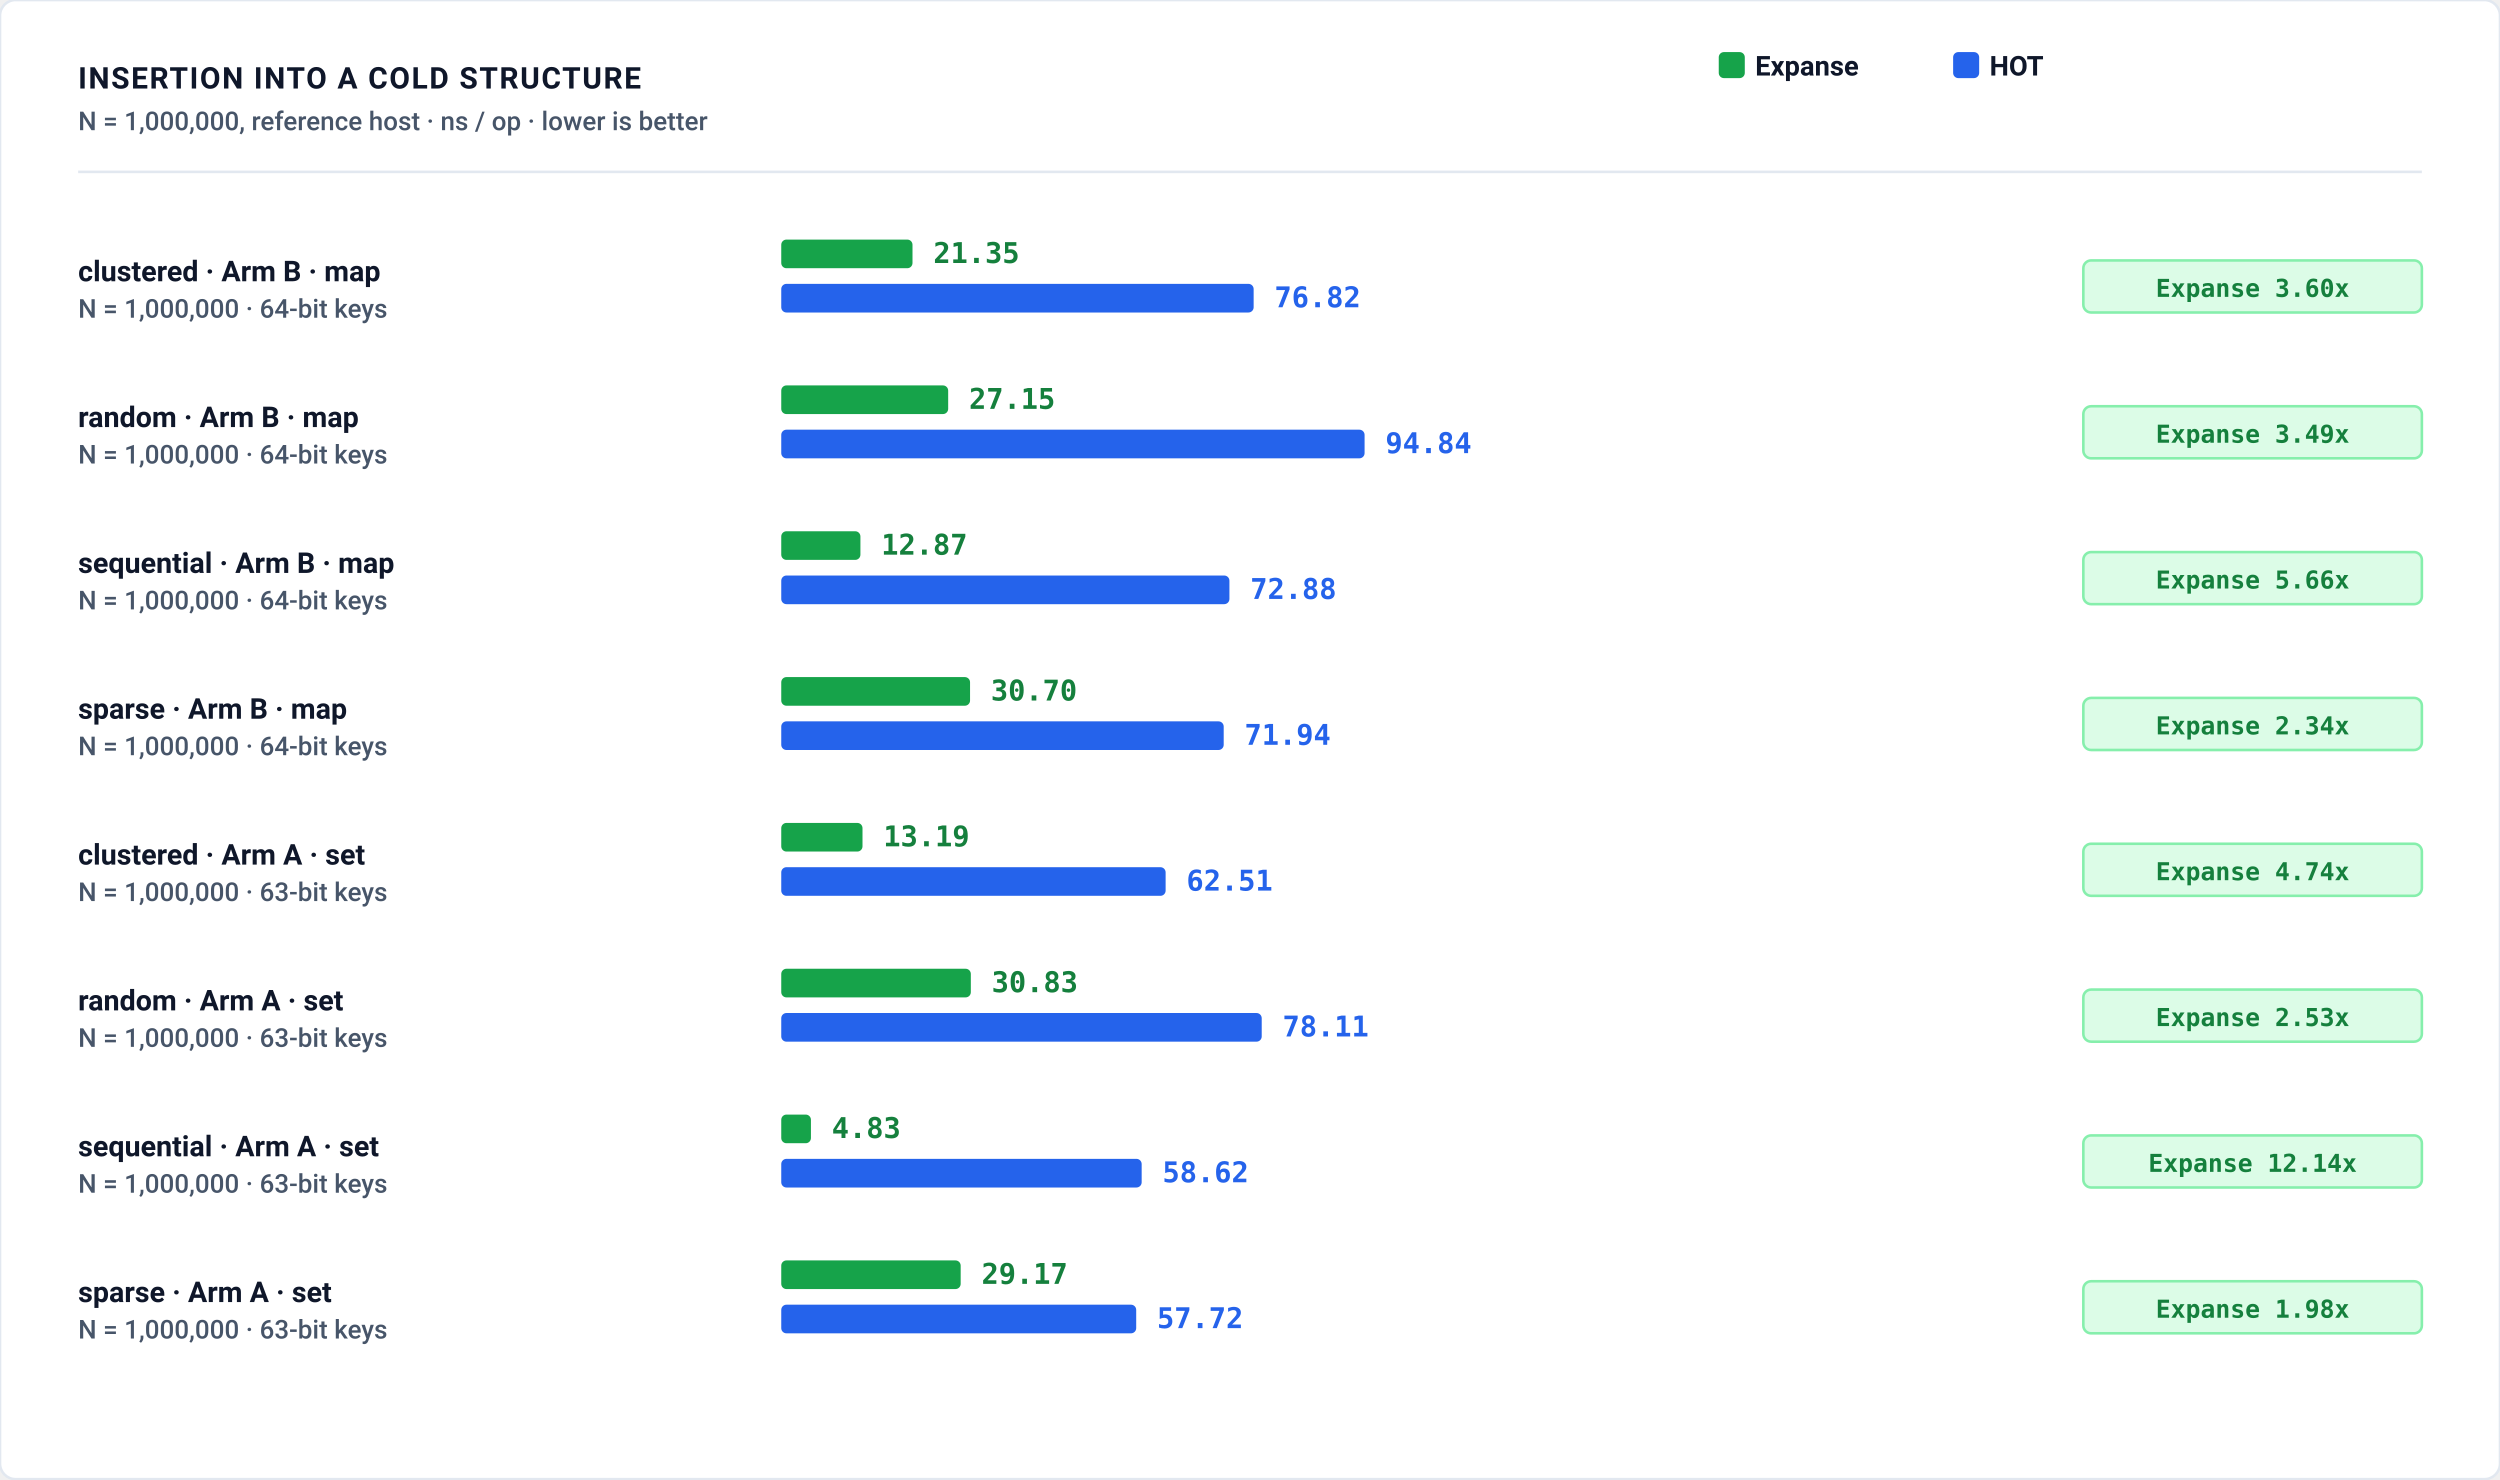
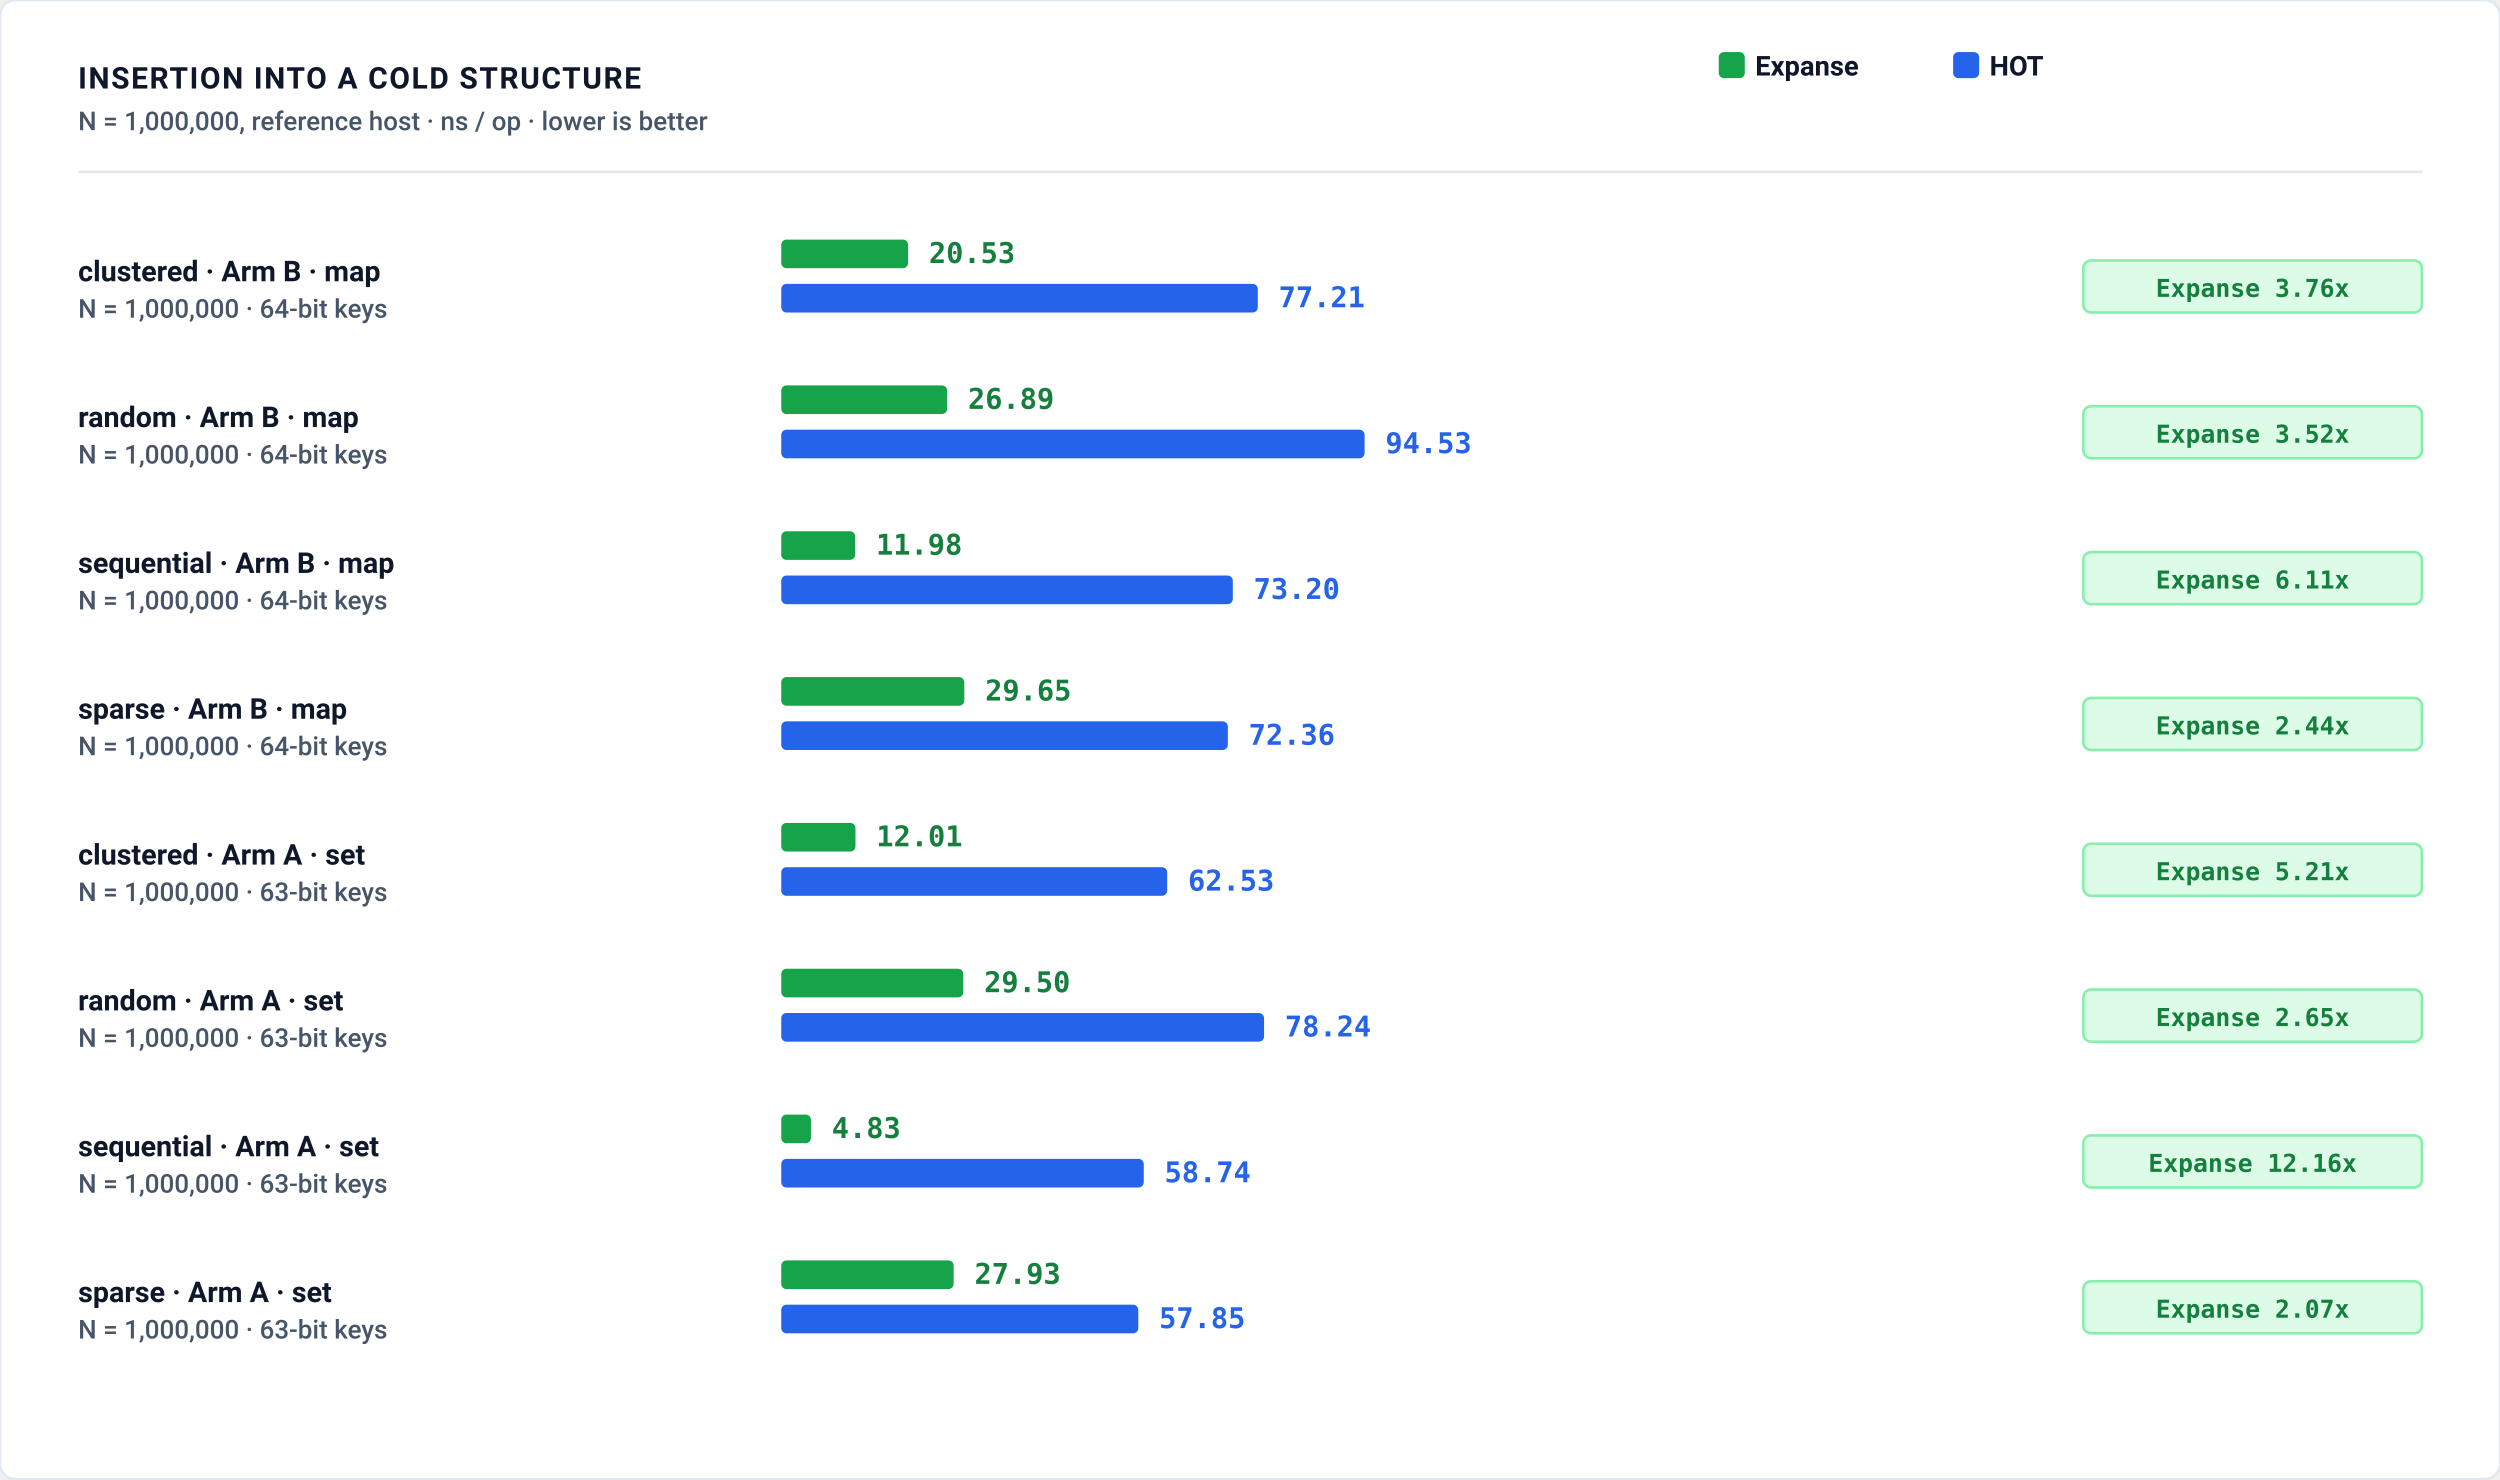
<svg xmlns="http://www.w3.org/2000/svg" role="img" viewBox="0 0 960 568" width="100%" height="100%">
  <defs>
    <style>
      .bg { fill: #ffffff; }
      .border { stroke: #e2e8f0; stroke-width: 1px; fill: none; }
      .grid { stroke: #f1f5f9; stroke-width: 1px; stroke-dasharray: 2,3; }
      .axis { stroke: #cbd5e1; stroke-width: 1.5px; }
      .divider { stroke: #e2e8f0; stroke-width: 1px; }

      .t-title { font-family: -apple-system, BlinkMacSystemFont, "Segoe UI", Roboto, Helvetica, Arial, sans-serif; font-size: 11.5px; font-weight: 700; letter-spacing: 0.6px; fill: #0f172a; text-transform: uppercase; }
      .t-sub { font-family: -apple-system, BlinkMacSystemFont, "Segoe UI", Roboto, Helvetica, Arial, sans-serif; font-size: 10px; font-weight: 500; fill: #475569; }
      .t-unit { font-family: ui-monospace, SFMono-Regular, Menlo, Monaco, Consolas, monospace; font-size: 10px; font-weight: 600; fill: #475569; }
      .t-axis-label { font-family: ui-monospace, SFMono-Regular, Menlo, Monaco, Consolas, monospace; font-size: 9.5px; font-weight: 500; fill: #64748b; }
      .t-bar-label { font-family: -apple-system, BlinkMacSystemFont, "Segoe UI", Roboto, Helvetica, Arial, sans-serif; font-size: 11px; font-weight: 700; fill: #0f172a; }
      .t-legend { font-family: -apple-system, BlinkMacSystemFont, "Segoe UI", Roboto, Helvetica, Arial, sans-serif; font-size: 10.5px; font-weight: 600; fill: #0f172a; }

      .t-val-accent { font-family: ui-monospace, SFMono-Regular, Menlo, Monaco, Consolas, monospace; font-size: 11px; font-weight: 700; fill: #15803d; }
      .t-val-blue { font-family: ui-monospace, SFMono-Regular, Menlo, Monaco, Consolas, monospace; font-size: 11px; font-weight: 600; fill: #2563eb; }
      .t-note { font-family: -apple-system, BlinkMacSystemFont, "Segoe UI", Roboto, Helvetica, Arial, sans-serif; font-size: 9.5px; font-weight: 500; fill: #64748b; }

      .b-expanse { fill: #16a34a; }
      .b-art { fill: #2563eb; }
      .b-hot { fill: #2563eb; }
      .b-btree { fill: #d97706; }
      .b-hashmap { fill: #7c3aed; }

      .badge-win { fill: #dcfce7; stroke: #86efac; stroke-width: 1px; }
      .badge-win-text { font-family: ui-monospace, SFMono-Regular, Menlo, Monaco, Consolas, monospace; font-size: 9.5px; font-weight: 700; fill: #15803d; text-anchor: middle; }
      .badge-loss { fill: #fef3c7; stroke: #fcd34d; stroke-width: 1px; }
      .badge-loss-text { font-family: ui-monospace, SFMono-Regular, Menlo, Monaco, Consolas, monospace; font-size: 9.5px; font-weight: 700; fill: #b45309; text-anchor: middle; }

      @media (prefers-color-scheme: dark) {
        .bg { fill: #0d1117; }
        .border { stroke: #30363d; }
        .grid { stroke: #21262d; }
        .axis { stroke: #484f58; }
        .divider { stroke: #21262d; }
        .t-title { fill: #f0f6fc; }
        .t-sub { fill: #94a3b8; }
        .t-unit { fill: #94a3b8; }
        .t-axis-label { fill: #94a3b8; }
        .t-bar-label { fill: #f8fafc; }
        .t-legend { fill: #f8fafc; }
        .t-val-accent { fill: #4ade80; }
        .t-val-blue { fill: #38bdf8; }
        .t-note { fill: #94a3b8; }
        .b-expanse { fill: #22c55e; }
        .b-art { fill: #3b82f6; }
        .b-hot { fill: #3b82f6; }
        .b-btree { fill: #f59e0b; }
        .b-hashmap { fill: #a855f7; }
        .badge-win { fill: #052e16; stroke: #166534; }
        .badge-win-text { fill: #4ade80; }
        .badge-loss { fill: #451a03; stroke: #92400e; }
        .badge-loss-text { fill: #fbbf24; }
      }

      :root[data-theme="dark"] .bg, [data-theme="dark"] .bg { fill: #0d1117; }
      :root[data-theme="dark"] .border, [data-theme="dark"] .border { stroke: #30363d; }
      :root[data-theme="dark"] .grid, [data-theme="dark"] .grid { stroke: #21262d; }
      :root[data-theme="dark"] .axis, [data-theme="dark"] .axis { stroke: #484f58; }
      :root[data-theme="dark"] .divider, [data-theme="dark"] .divider { stroke: #21262d; }
      :root[data-theme="dark"] .t-title, [data-theme="dark"] .t-title { fill: #f0f6fc; }
      :root[data-theme="dark"] .t-sub, [data-theme="dark"] .t-sub { fill: #94a3b8; }
      :root[data-theme="dark"] .t-unit, [data-theme="dark"] .t-unit { fill: #94a3b8; }
      :root[data-theme="dark"] .t-axis-label, [data-theme="dark"] .t-axis-label { fill: #94a3b8; }
      :root[data-theme="dark"] .t-bar-label, [data-theme="dark"] .t-bar-label { fill: #f8fafc; }
      :root[data-theme="dark"] .t-legend, [data-theme="dark"] .t-legend { fill: #f8fafc; }
      :root[data-theme="dark"] .t-val-accent, [data-theme="dark"] .t-val-accent { fill: #4ade80; }
      :root[data-theme="dark"] .t-val-blue, [data-theme="dark"] .t-val-blue { fill: #38bdf8; }
      :root[data-theme="dark"] .t-note, [data-theme="dark"] .t-note { fill: #94a3b8; }
      :root[data-theme="dark"] .b-expanse, [data-theme="dark"] .b-expanse { fill: #22c55e; }
      :root[data-theme="dark"] .b-art, [data-theme="dark"] .b-art { fill: #3b82f6; }
      :root[data-theme="dark"] .b-hot, [data-theme="dark"] .b-hot { fill: #3b82f6; }
      :root[data-theme="dark"] .b-btree, [data-theme="dark"] .b-btree { fill: #f59e0b; }
      :root[data-theme="dark"] .b-hashmap, [data-theme="dark"] .b-hashmap { fill: #a855f7; }
      :root[data-theme="dark"] .badge-win, [data-theme="dark"] .badge-win { fill: #052e16; stroke: #166534; }
      :root[data-theme="dark"] .badge-win-text, [data-theme="dark"] .badge-win-text { fill: #4ade80; }
      :root[data-theme="dark"] .badge-loss, [data-theme="dark"] .badge-loss { fill: #451a03; stroke: #92400e; }
      :root[data-theme="dark"] .badge-loss-text, [data-theme="dark"] .badge-loss-text { fill: #fbbf24; }
    </style>
  </defs>
  <rect width="100%" height="100%" class="bg" rx="6" />
  <rect width="100%" height="100%" class="border" rx="6" />
  <text x="30" y="34" class="t-title">INSERTION INTO A COLD STRUCTURE</text>
  <text x="30" y="50" class="t-sub">N = 1,000,000, reference host · ns / op · lower is better</text>
  <g transform="translate(660, 20)">
    <rect x="0" y="0" width="10" height="10" rx="2" class="b-expanse" />
    <text x="14" y="9" class="t-legend">Expanse</text>
    <rect x="90" y="0" width="10" height="10" rx="2" class="b-hot" />
    <text x="104" y="9" class="t-legend">HOT</text>
  </g>
  <line x1="30" y1="66" x2="930" y2="66" class="divider" />
  <text x="30" y="108" class="t-bar-label">clustered · Arm B · map</text>
  <text x="30" y="122" class="t-sub">N = 1,000,000 · 64-bit keys</text>
-   <rect x="300" y="92" width="50.4" height="11" rx="2" class="b-expanse" />
-   <text x="358.4" y="101" class="t-val-accent">21.35</text>
-   <rect x="300" y="109" width="181.4" height="11" rx="2" class="b-hot" />
-   <text x="489.4" y="118" class="t-val-blue">76.82</text>
+   <rect x="300" y="92" width="48.7" height="11" rx="2" class="b-expanse" />
+   <text x="356.7" y="101" class="t-val-accent">20.53</text>
+   <rect x="300" y="109" width="183.0" height="11" rx="2" class="b-hot" />
+   <text x="491.0" y="118" class="t-val-blue">77.21</text>
  <rect x="800" y="100" width="130" height="20" rx="3" class="badge-win" />
-   <text x="865" y="114" class="badge-win-text">Expanse 3.60x</text>
+   <text x="865" y="114" class="badge-win-text">Expanse 3.76x</text>
  <text x="30" y="164" class="t-bar-label">random · Arm B · map</text>
  <text x="30" y="178" class="t-sub">N = 1,000,000 · 64-bit keys</text>
-   <rect x="300" y="148" width="64.1" height="11" rx="2" class="b-expanse" />
-   <text x="372.1" y="157" class="t-val-accent">27.15</text>
+   <rect x="300" y="148" width="63.7" height="11" rx="2" class="b-expanse" />
+   <text x="371.7" y="157" class="t-val-accent">26.89</text>
  <rect x="300" y="165" width="224.0" height="11" rx="2" class="b-hot" />
-   <text x="532.0" y="174" class="t-val-blue">94.84</text>
+   <text x="532.0" y="174" class="t-val-blue">94.53</text>
  <rect x="800" y="156" width="130" height="20" rx="3" class="badge-win" />
-   <text x="865" y="170" class="badge-win-text">Expanse 3.49x</text>
+   <text x="865" y="170" class="badge-win-text">Expanse 3.52x</text>
  <text x="30" y="220" class="t-bar-label">sequential · Arm B · map</text>
  <text x="30" y="234" class="t-sub">N = 1,000,000 · 64-bit keys</text>
-   <rect x="300" y="204" width="30.4" height="11" rx="2" class="b-expanse" />
-   <text x="338.4" y="213" class="t-val-accent">12.87</text>
-   <rect x="300" y="221" width="172.1" height="11" rx="2" class="b-hot" />
-   <text x="480.1" y="230" class="t-val-blue">72.88</text>
+   <rect x="300" y="204" width="28.4" height="11" rx="2" class="b-expanse" />
+   <text x="336.4" y="213" class="t-val-accent">11.98</text>
+   <rect x="300" y="221" width="173.4" height="11" rx="2" class="b-hot" />
+   <text x="481.4" y="230" class="t-val-blue">73.20</text>
  <rect x="800" y="212" width="130" height="20" rx="3" class="badge-win" />
-   <text x="865" y="226" class="badge-win-text">Expanse 5.66x</text>
+   <text x="865" y="226" class="badge-win-text">Expanse 6.11x</text>
  <text x="30" y="276" class="t-bar-label">sparse · Arm B · map</text>
  <text x="30" y="290" class="t-sub">N = 1,000,000 · 64-bit keys</text>
-   <rect x="300" y="260" width="72.5" height="11" rx="2" class="b-expanse" />
-   <text x="380.5" y="269" class="t-val-accent">30.70</text>
-   <rect x="300" y="277" width="169.9" height="11" rx="2" class="b-hot" />
-   <text x="477.9" y="286" class="t-val-blue">71.94</text>
+   <rect x="300" y="260" width="70.3" height="11" rx="2" class="b-expanse" />
+   <text x="378.3" y="269" class="t-val-accent">29.65</text>
+   <rect x="300" y="277" width="171.5" height="11" rx="2" class="b-hot" />
+   <text x="479.5" y="286" class="t-val-blue">72.36</text>
  <rect x="800" y="268" width="130" height="20" rx="3" class="badge-win" />
-   <text x="865" y="282" class="badge-win-text">Expanse 2.34x</text>
+   <text x="865" y="282" class="badge-win-text">Expanse 2.44x</text>
  <text x="30" y="332" class="t-bar-label">clustered · Arm A · set</text>
  <text x="30" y="346" class="t-sub">N = 1,000,000 · 63-bit keys</text>
-   <rect x="300" y="316" width="31.2" height="11" rx="2" class="b-expanse" />
-   <text x="339.2" y="325" class="t-val-accent">13.19</text>
-   <rect x="300" y="333" width="147.6" height="11" rx="2" class="b-hot" />
-   <text x="455.6" y="342" class="t-val-blue">62.51</text>
+   <rect x="300" y="316" width="28.5" height="11" rx="2" class="b-expanse" />
+   <text x="336.5" y="325" class="t-val-accent">12.01</text>
+   <rect x="300" y="333" width="148.2" height="11" rx="2" class="b-hot" />
+   <text x="456.2" y="342" class="t-val-blue">62.53</text>
  <rect x="800" y="324" width="130" height="20" rx="3" class="badge-win" />
-   <text x="865" y="338" class="badge-win-text">Expanse 4.74x</text>
+   <text x="865" y="338" class="badge-win-text">Expanse 5.21x</text>
  <text x="30" y="388" class="t-bar-label">random · Arm A · set</text>
  <text x="30" y="402" class="t-sub">N = 1,000,000 · 63-bit keys</text>
-   <rect x="300" y="372" width="72.8" height="11" rx="2" class="b-expanse" />
-   <text x="380.8" y="381" class="t-val-accent">30.83</text>
-   <rect x="300" y="389" width="184.5" height="11" rx="2" class="b-hot" />
-   <text x="492.5" y="398" class="t-val-blue">78.11</text>
+   <rect x="300" y="372" width="69.9" height="11" rx="2" class="b-expanse" />
+   <text x="377.9" y="381" class="t-val-accent">29.50</text>
+   <rect x="300" y="389" width="185.4" height="11" rx="2" class="b-hot" />
+   <text x="493.4" y="398" class="t-val-blue">78.24</text>
  <rect x="800" y="380" width="130" height="20" rx="3" class="badge-win" />
-   <text x="865" y="394" class="badge-win-text">Expanse 2.53x</text>
+   <text x="865" y="394" class="badge-win-text">Expanse 2.65x</text>
  <text x="30" y="444" class="t-bar-label">sequential · Arm A · set</text>
  <text x="30" y="458" class="t-sub">N = 1,000,000 · 63-bit keys</text>
  <rect x="300" y="428" width="11.4" height="11" rx="2" class="b-expanse" />
  <text x="319.4" y="437" class="t-val-accent">4.83</text>
-   <rect x="300" y="445" width="138.4" height="11" rx="2" class="b-hot" />
-   <text x="446.4" y="454" class="t-val-blue">58.62</text>
+   <rect x="300" y="445" width="139.2" height="11" rx="2" class="b-hot" />
+   <text x="447.2" y="454" class="t-val-blue">58.74</text>
  <rect x="800" y="436" width="130" height="20" rx="3" class="badge-win" />
-   <text x="865" y="450" class="badge-win-text">Expanse 12.14x</text>
+   <text x="865" y="450" class="badge-win-text">Expanse 12.16x</text>
  <text x="30" y="500" class="t-bar-label">sparse · Arm A · set</text>
  <text x="30" y="514" class="t-sub">N = 1,000,000 · 63-bit keys</text>
-   <rect x="300" y="484" width="68.9" height="11" rx="2" class="b-expanse" />
-   <text x="376.9" y="493" class="t-val-accent">29.17</text>
-   <rect x="300" y="501" width="136.3" height="11" rx="2" class="b-hot" />
-   <text x="444.3" y="510" class="t-val-blue">57.72</text>
+   <rect x="300" y="484" width="66.2" height="11" rx="2" class="b-expanse" />
+   <text x="374.2" y="493" class="t-val-accent">27.93</text>
+   <rect x="300" y="501" width="137.1" height="11" rx="2" class="b-hot" />
+   <text x="445.1" y="510" class="t-val-blue">57.85</text>
  <rect x="800" y="492" width="130" height="20" rx="3" class="badge-win" />
-   <text x="865" y="506" class="badge-win-text">Expanse 1.98x</text>
+   <text x="865" y="506" class="badge-win-text">Expanse 2.07x</text>
</svg>
